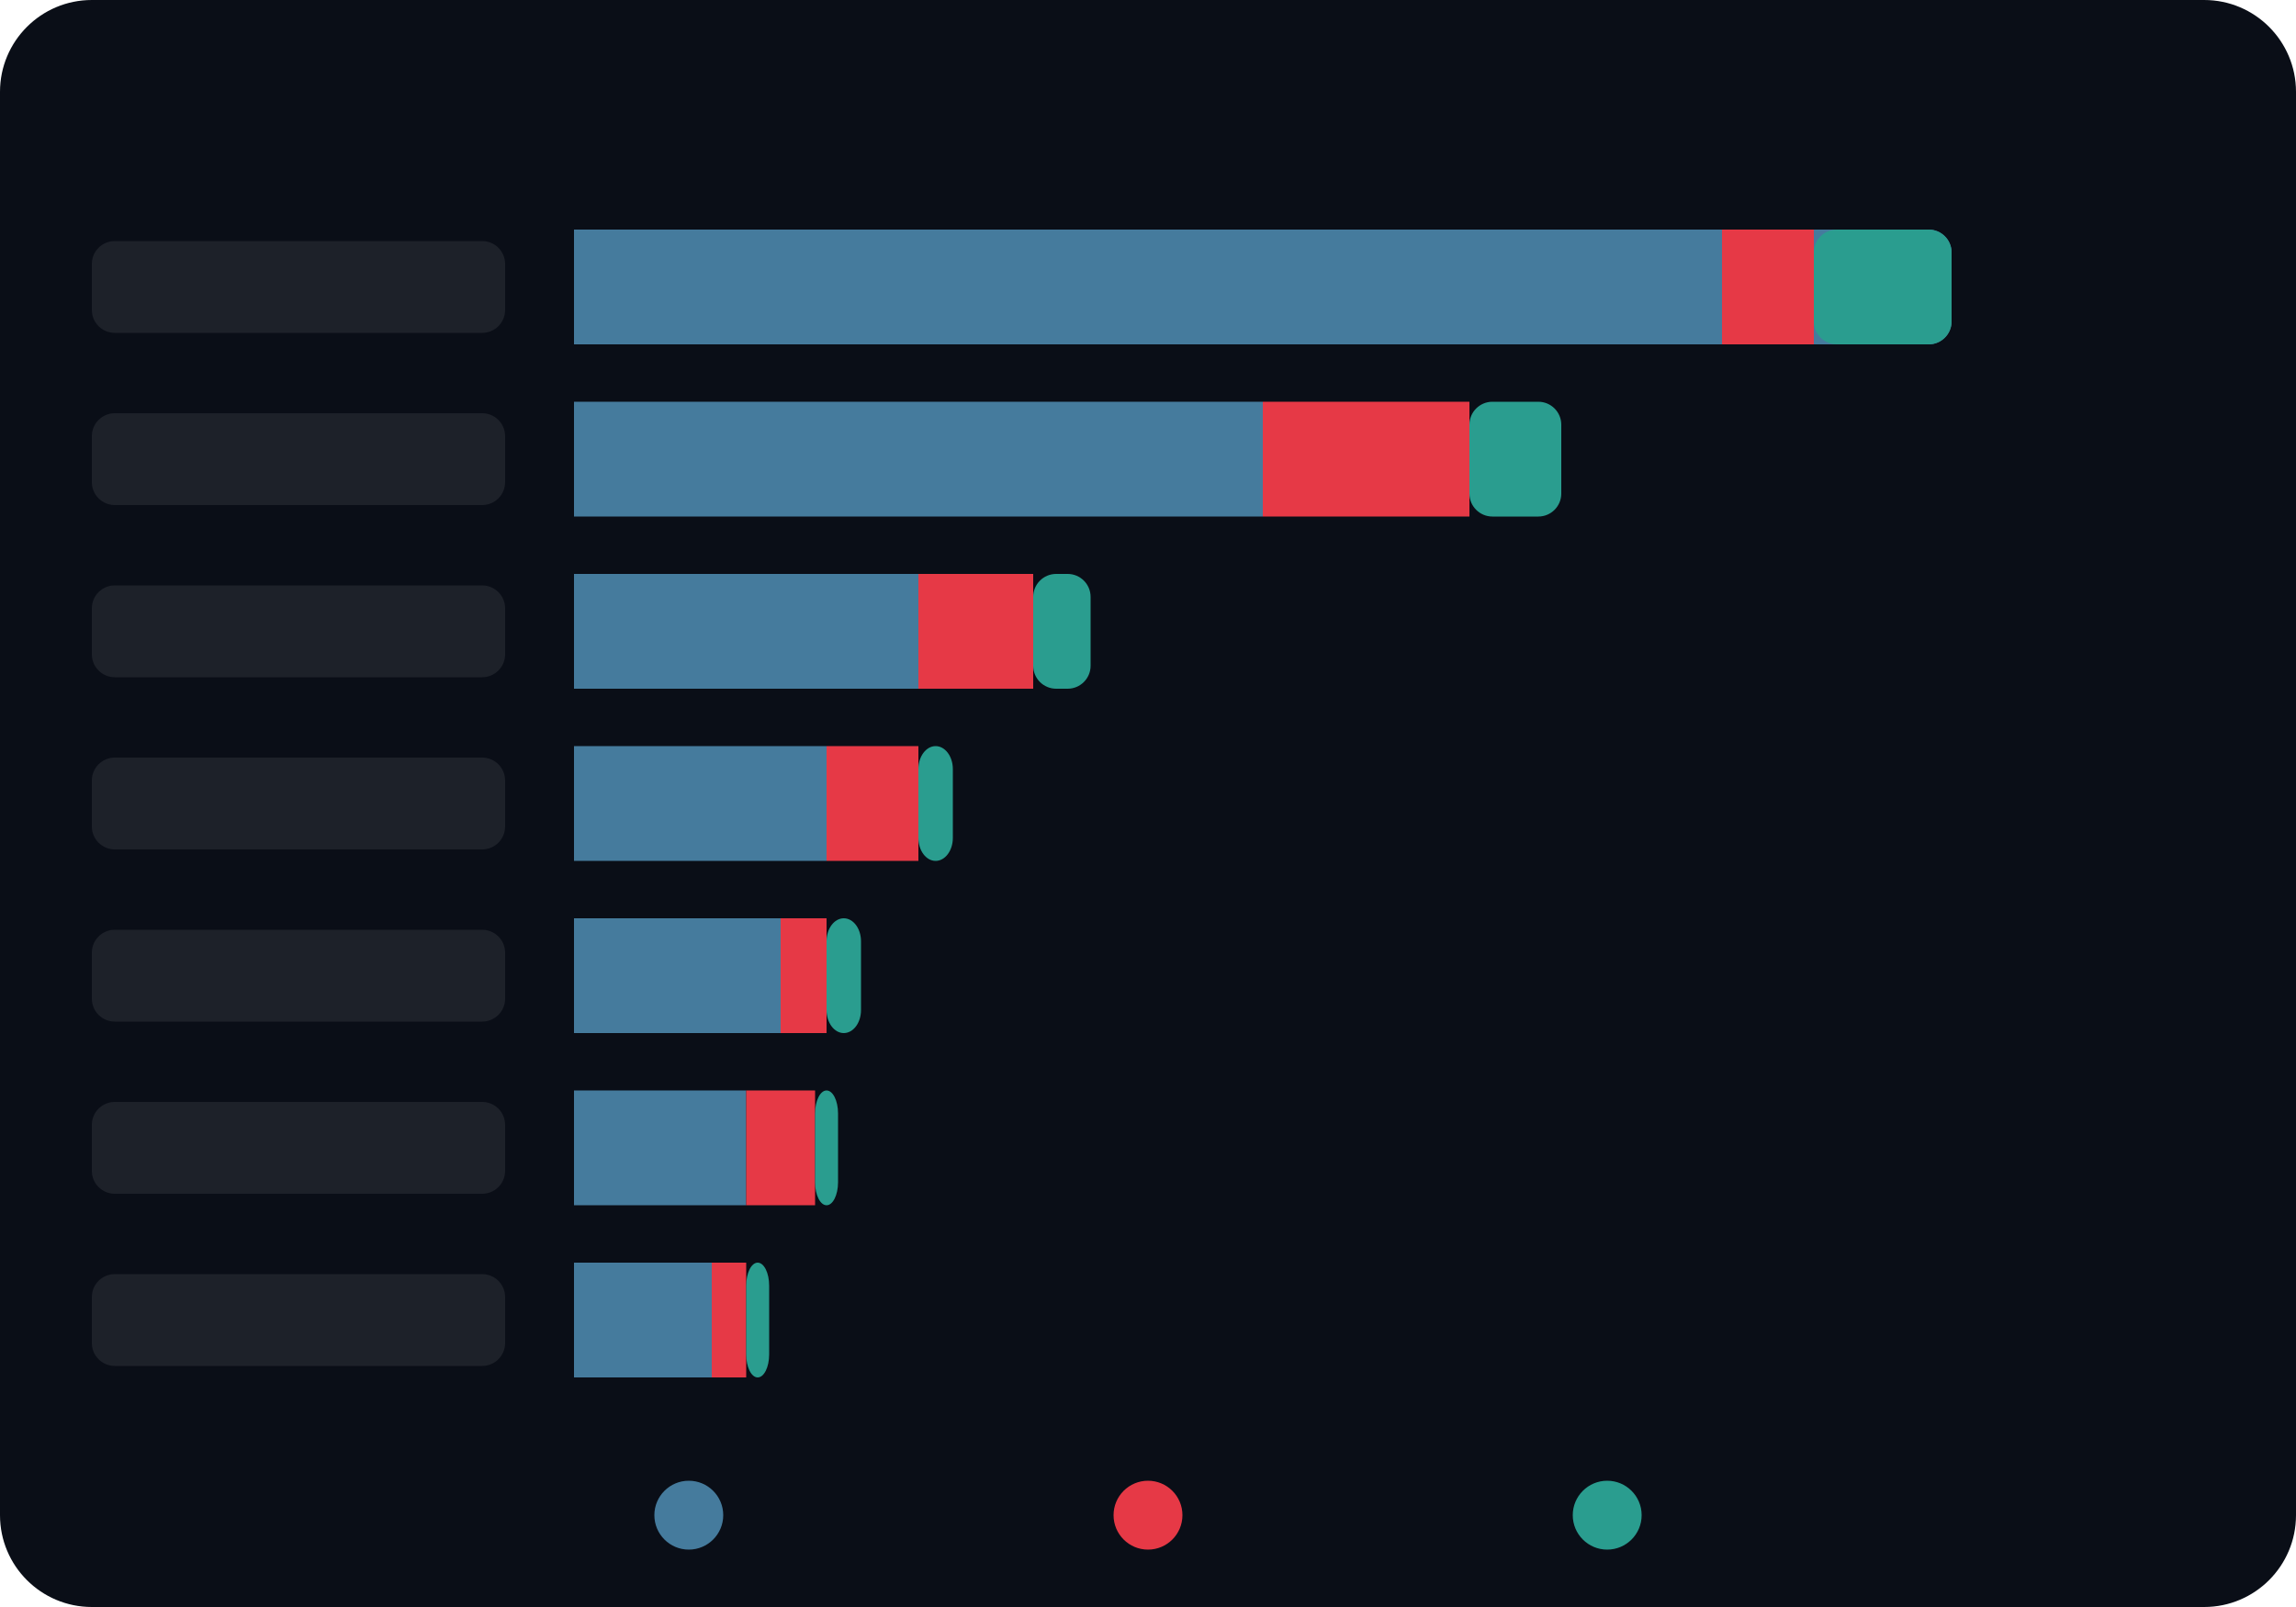
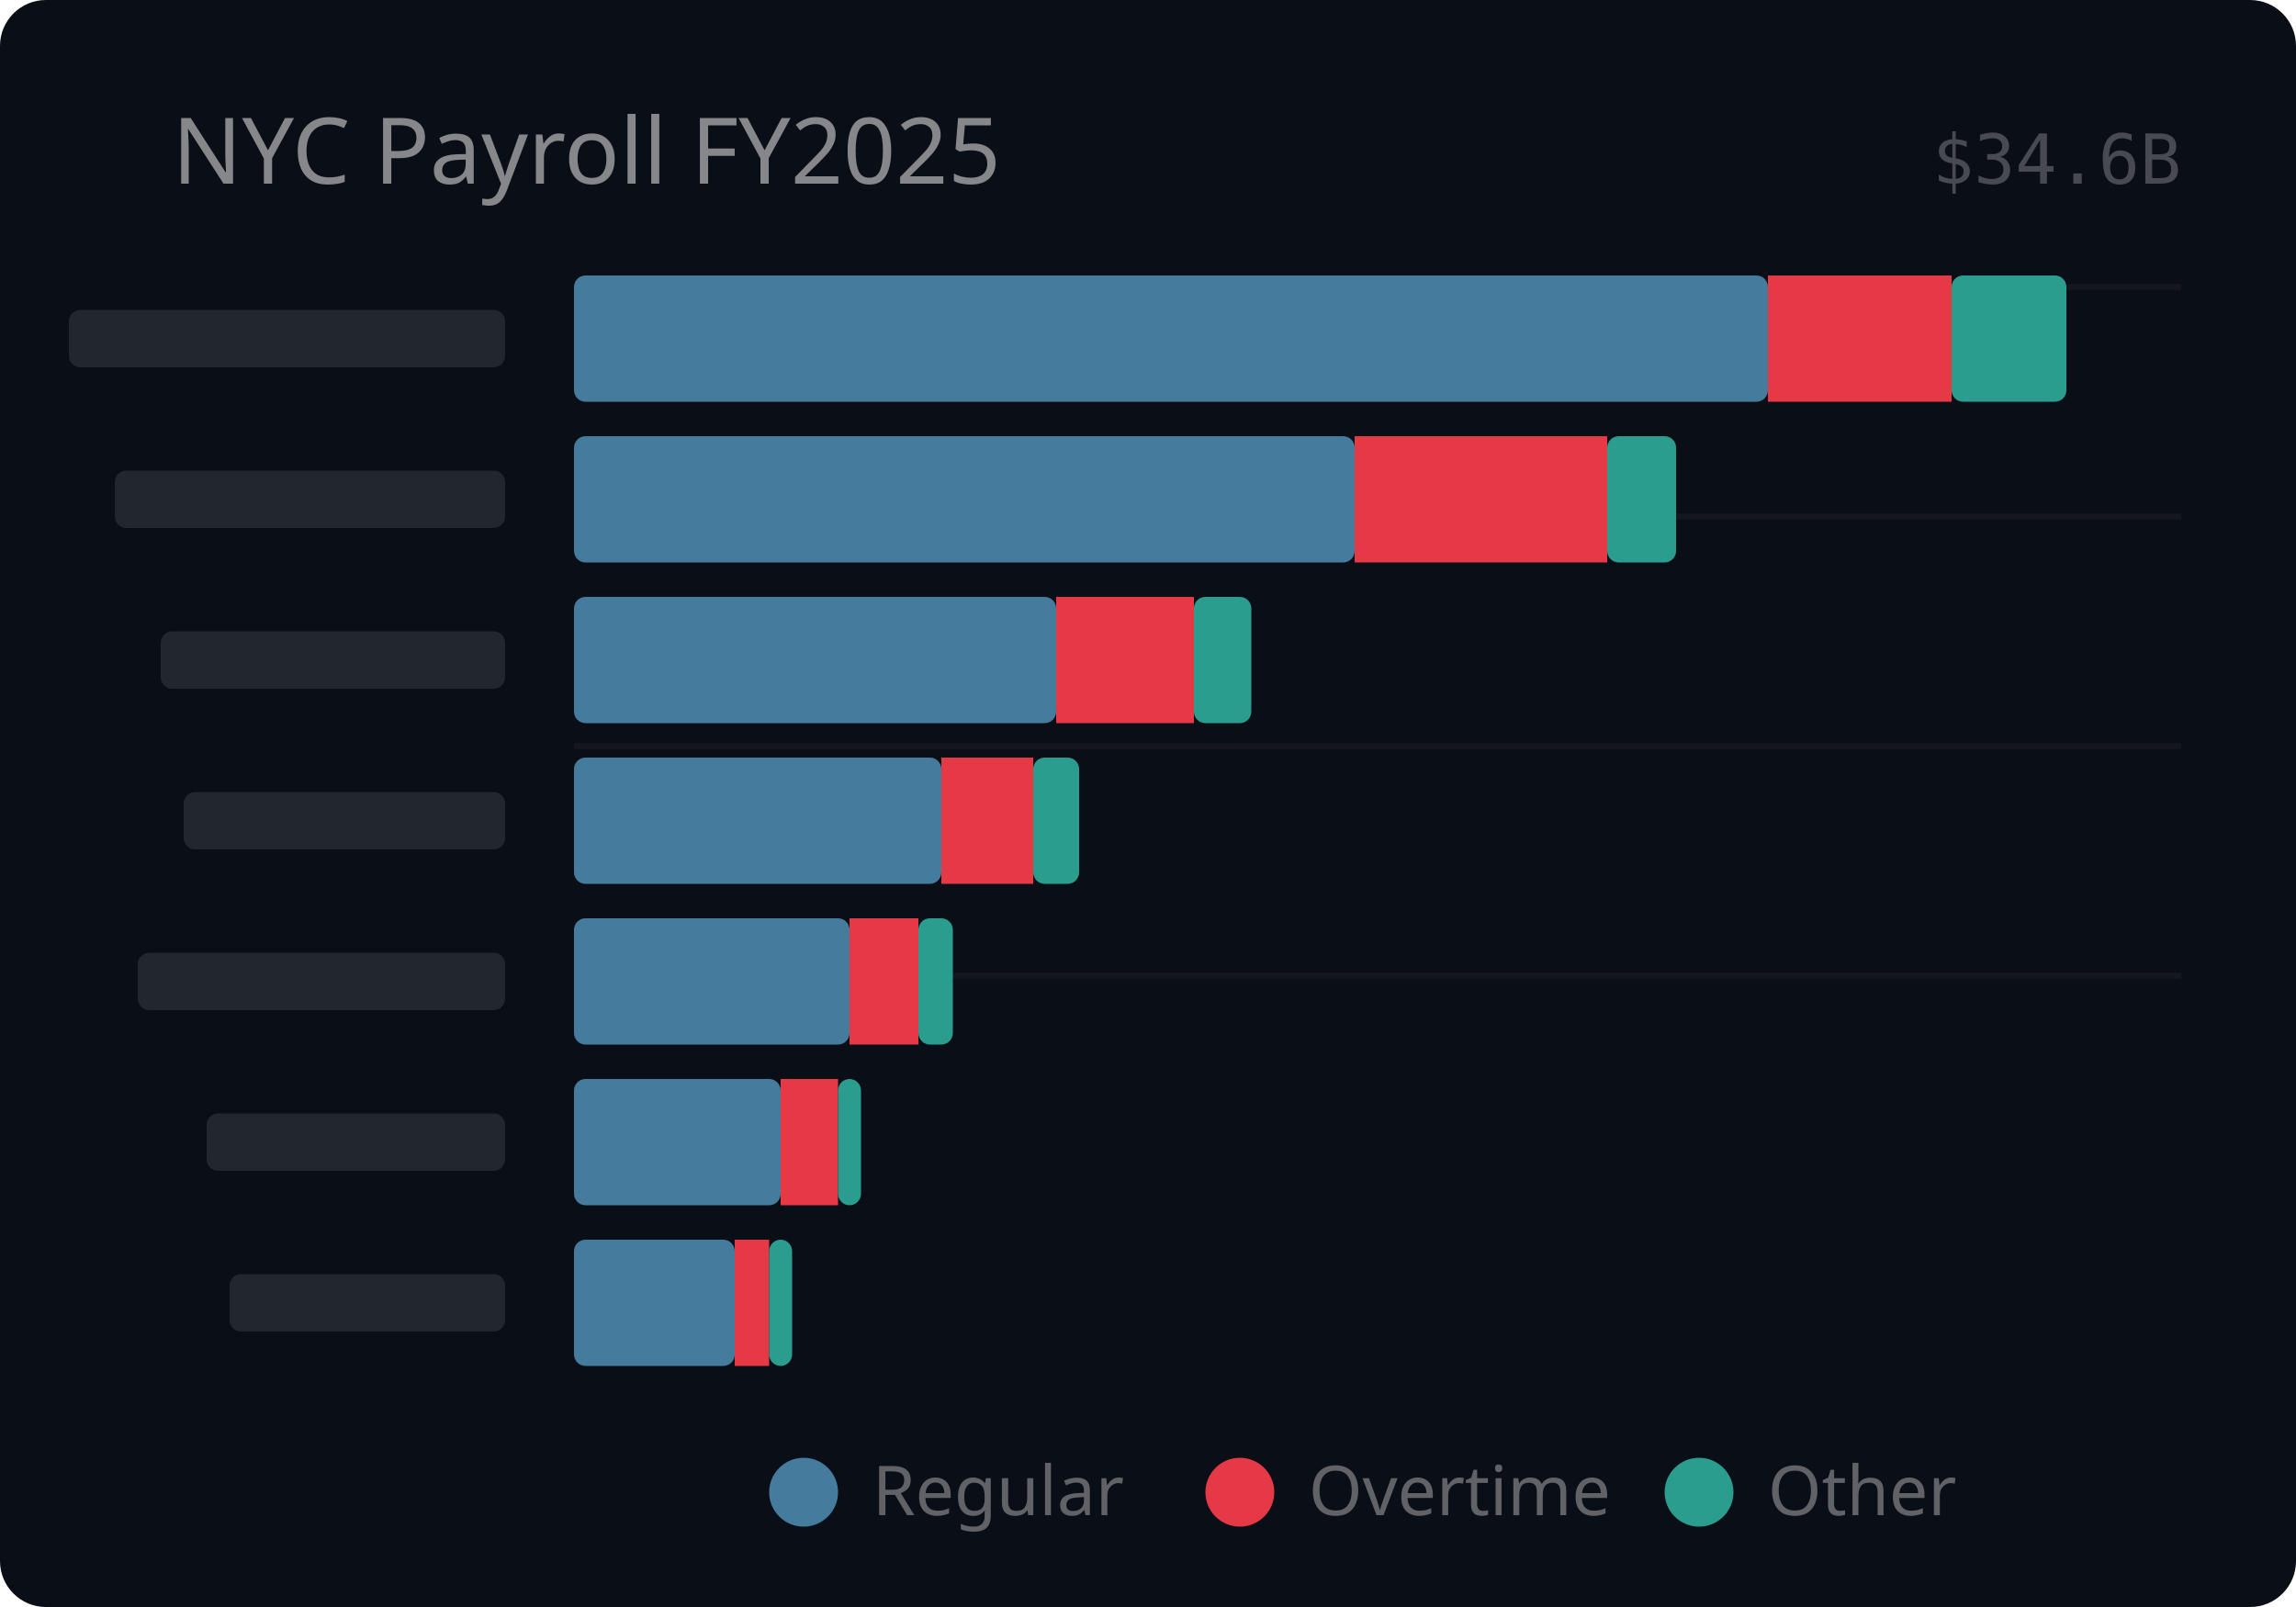
- <svg xmlns="http://www.w3.org/2000/svg" width="200" height="140" viewBox="0 0 200 140">
-   <rect width="200" height="140" rx="8" fill="#0a0e17" />
-   <rect x="50" y="20" width="120" height="10" rx="2" fill="#457B9D" />
-   <rect x="50" y="20" width="100" height="10" rx="0" fill="#457B9D" />
-   <rect x="150" y="20" width="8" height="10" fill="#E63946" />
-   <rect x="158" y="20" width="12" height="10" rx="2" fill="#2A9D8F" />
-   <rect x="50" y="35" width="60" height="10" rx="0" fill="#457B9D" />
-   <rect x="110" y="35" width="18" height="10" fill="#E63946" />
-   <rect x="128" y="35" width="8" height="10" rx="2" fill="#2A9D8F" />
-   <rect x="50" y="50" width="30" height="10" rx="0" fill="#457B9D" />
-   <rect x="80" y="50" width="10" height="10" fill="#E63946" />
-   <rect x="90" y="50" width="5" height="10" rx="2" fill="#2A9D8F" />
-   <rect x="50" y="65" width="22" height="10" rx="0" fill="#457B9D" />
-   <rect x="72" y="65" width="8" height="10" fill="#E63946" />
-   <rect x="80" y="65" width="3" height="10" rx="2" fill="#2A9D8F" />
-   <rect x="50" y="80" width="18" height="10" rx="0" fill="#457B9D" />
-   <rect x="68" y="80" width="4" height="10" fill="#E63946" />
-   <rect x="72" y="80" width="3" height="10" rx="2" fill="#2A9D8F" />
-   <rect x="50" y="95" width="15" height="10" rx="0" fill="#457B9D" />
-   <rect x="65" y="95" width="6" height="10" fill="#E63946" />
-   <rect x="71" y="95" width="2" height="10" rx="2" fill="#2A9D8F" />
-   <rect x="50" y="110" width="12" height="10" rx="0" fill="#457B9D" />
-   <rect x="62" y="110" width="3" height="10" fill="#E63946" />
-   <rect x="65" y="110" width="2" height="10" rx="2" fill="#2A9D8F" />
-   <rect x="8" y="21" width="36" height="8" rx="2" fill="rgba(255,255,255,0.08)" />
-   <rect x="8" y="36" width="36" height="8" rx="2" fill="rgba(255,255,255,0.08)" />
-   <rect x="8" y="51" width="36" height="8" rx="2" fill="rgba(255,255,255,0.08)" />
-   <rect x="8" y="66" width="36" height="8" rx="2" fill="rgba(255,255,255,0.08)" />
-   <rect x="8" y="81" width="36" height="8" rx="2" fill="rgba(255,255,255,0.08)" />
-   <rect x="8" y="96" width="36" height="8" rx="2" fill="rgba(255,255,255,0.08)" />
-   <rect x="8" y="111" width="36" height="8" rx="2" fill="rgba(255,255,255,0.08)" />
-   <circle cx="60" cy="132" r="3" fill="#457B9D" />
-   <circle cx="100" cy="132" r="3" fill="#E63946" />
-   <circle cx="140" cy="132" r="3" fill="#2A9D8F" />
+ <svg xmlns="http://www.w3.org/2000/svg" viewBox="0 0 200 140">
+   <rect width="200" height="140" rx="4" fill="#0a0e17" />
+   <text x="15" y="16" fill="rgba(255,255,255,0.5)" font-size="8" font-family="sans-serif" font-weight="500">NYC Payroll FY2025</text>
+   <line x1="50" y1="25" x2="190" y2="25" stroke="rgba(255,255,255,0.04)" stroke-width="0.5" />
+   <line x1="50" y1="45" x2="190" y2="45" stroke="rgba(255,255,255,0.04)" stroke-width="0.5" />
+   <line x1="50" y1="65" x2="190" y2="65" stroke="rgba(255,255,255,0.04)" stroke-width="0.5" />
+   <line x1="50" y1="85" x2="190" y2="85" stroke="rgba(255,255,255,0.04)" stroke-width="0.5" />
+   <rect x="50" y="24" width="104" height="11" rx="1" fill="#457B9D" />
+   <rect x="154" y="24" width="16" height="11" fill="#E63946" />
+   <rect x="170" y="24" width="10" height="11" rx="1" fill="#2A9D8F" />
+   <rect x="50" y="38" width="68" height="11" rx="1" fill="#457B9D" />
+   <rect x="118" y="38" width="22" height="11" fill="#E63946" />
+   <rect x="140" y="38" width="6" height="11" rx="1" fill="#2A9D8F" />
+   <rect x="50" y="52" width="42" height="11" rx="1" fill="#457B9D" />
+   <rect x="92" y="52" width="12" height="11" fill="#E63946" />
+   <rect x="104" y="52" width="5" height="11" rx="1" fill="#2A9D8F" />
+   <rect x="50" y="66" width="32" height="11" rx="1" fill="#457B9D" />
+   <rect x="82" y="66" width="8" height="11" fill="#E63946" />
+   <rect x="90" y="66" width="4" height="11" rx="1" fill="#2A9D8F" />
+   <rect x="50" y="80" width="24" height="11" rx="1" fill="#457B9D" />
+   <rect x="74" y="80" width="6" height="11" fill="#E63946" />
+   <rect x="80" y="80" width="3" height="11" rx="1" fill="#2A9D8F" />
+   <rect x="50" y="94" width="18" height="11" rx="1" fill="#457B9D" />
+   <rect x="68" y="94" width="5" height="11" fill="#E63946" />
+   <rect x="73" y="94" width="2" height="11" rx="1" fill="#2A9D8F" />
+   <rect x="50" y="108" width="14" height="11" rx="1" fill="#457B9D" />
+   <rect x="64" y="108" width="3" height="11" fill="#E63946" />
+   <rect x="67" y="108" width="2" height="11" rx="1" fill="#2A9D8F" />
+   <rect x="6" y="27" width="38" height="5" rx="1" fill="rgba(255,255,255,0.1)" />
+   <rect x="10" y="41" width="34" height="5" rx="1" fill="rgba(255,255,255,0.1)" />
+   <rect x="14" y="55" width="30" height="5" rx="1" fill="rgba(255,255,255,0.1)" />
+   <rect x="16" y="69" width="28" height="5" rx="1" fill="rgba(255,255,255,0.1)" />
+   <rect x="12" y="83" width="32" height="5" rx="1" fill="rgba(255,255,255,0.1)" />
+   <rect x="18" y="97" width="26" height="5" rx="1" fill="rgba(255,255,255,0.1)" />
+   <rect x="20" y="111" width="24" height="5" rx="1" fill="rgba(255,255,255,0.1)" />
+   <circle cx="70" cy="130" r="3" fill="#457B9D" />
+   <text x="76" y="132" fill="rgba(255,255,255,0.35)" font-size="6" font-family="sans-serif">Regular</text>
+   <circle cx="108" cy="130" r="3" fill="#E63946" />
+   <text x="114" y="132" fill="rgba(255,255,255,0.35)" font-size="6" font-family="sans-serif">Overtime</text>
+   <circle cx="148" cy="130" r="3" fill="#2A9D8F" />
+   <text x="154" y="132" fill="rgba(255,255,255,0.35)" font-size="6" font-family="sans-serif">Other</text>
+   <text x="190" y="16" fill="rgba(255,255,255,0.25)" font-size="6" font-family="monospace" text-anchor="end">$34.6B</text>
</svg>
